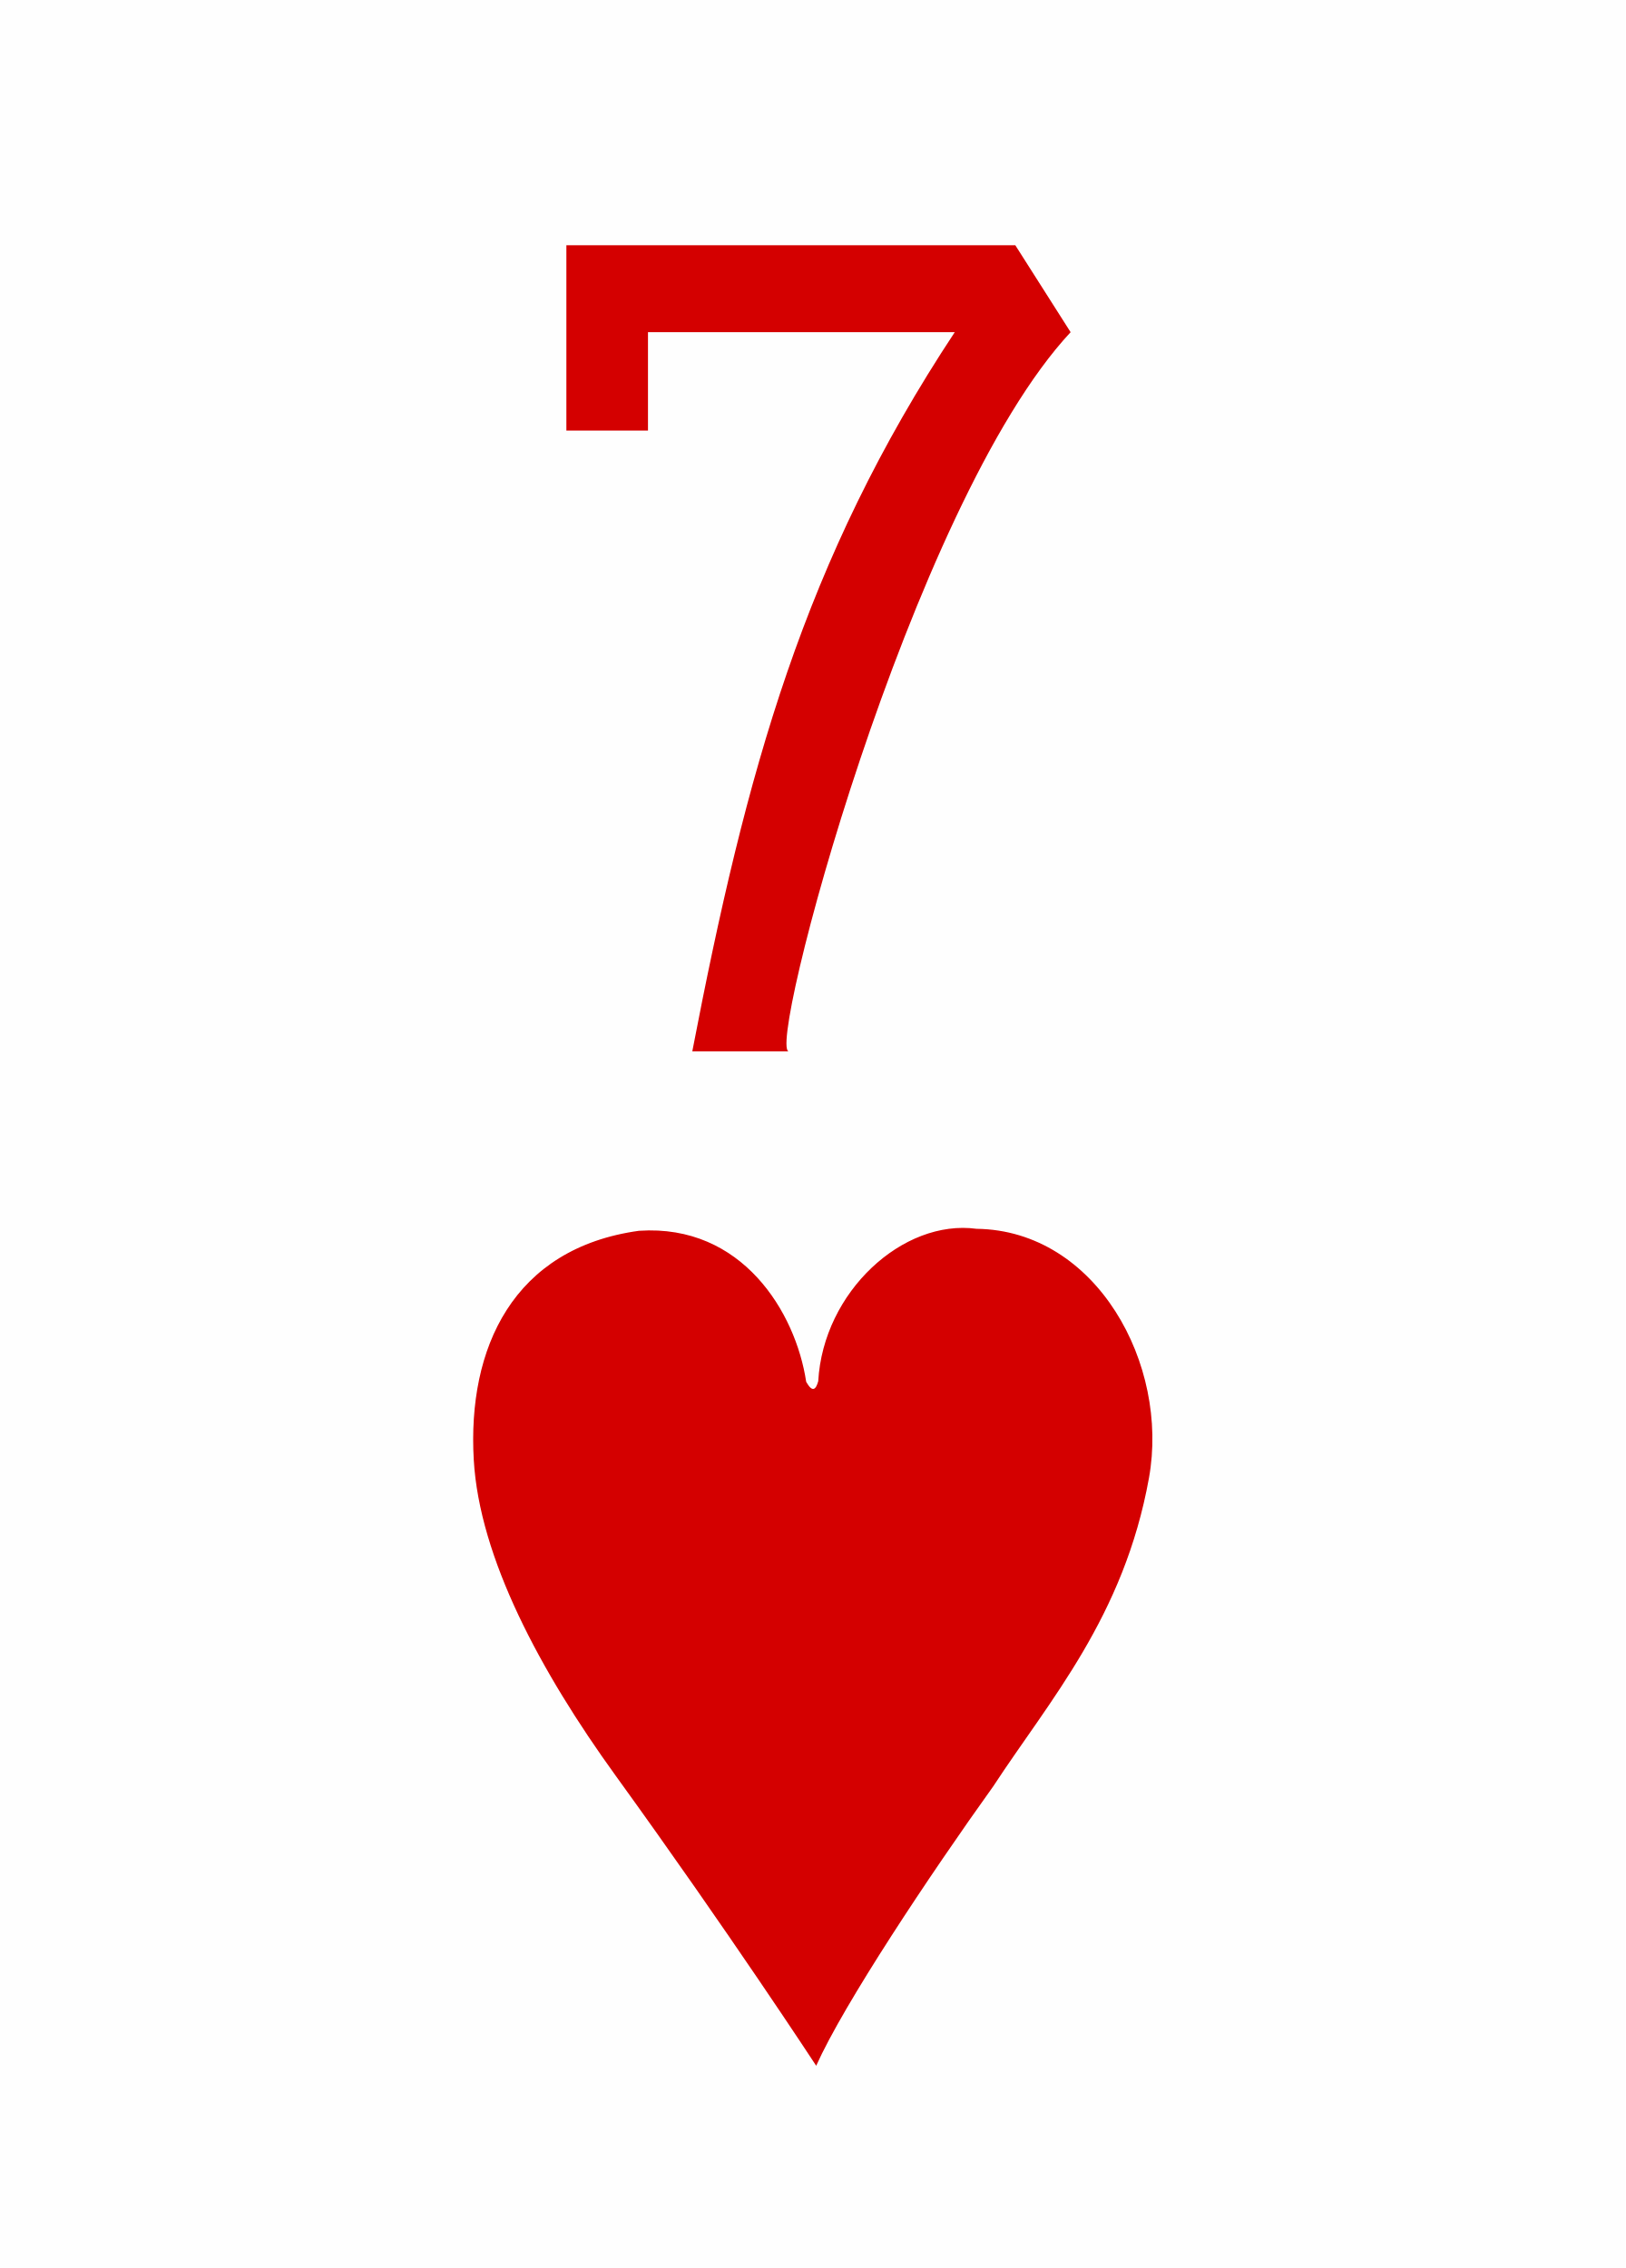
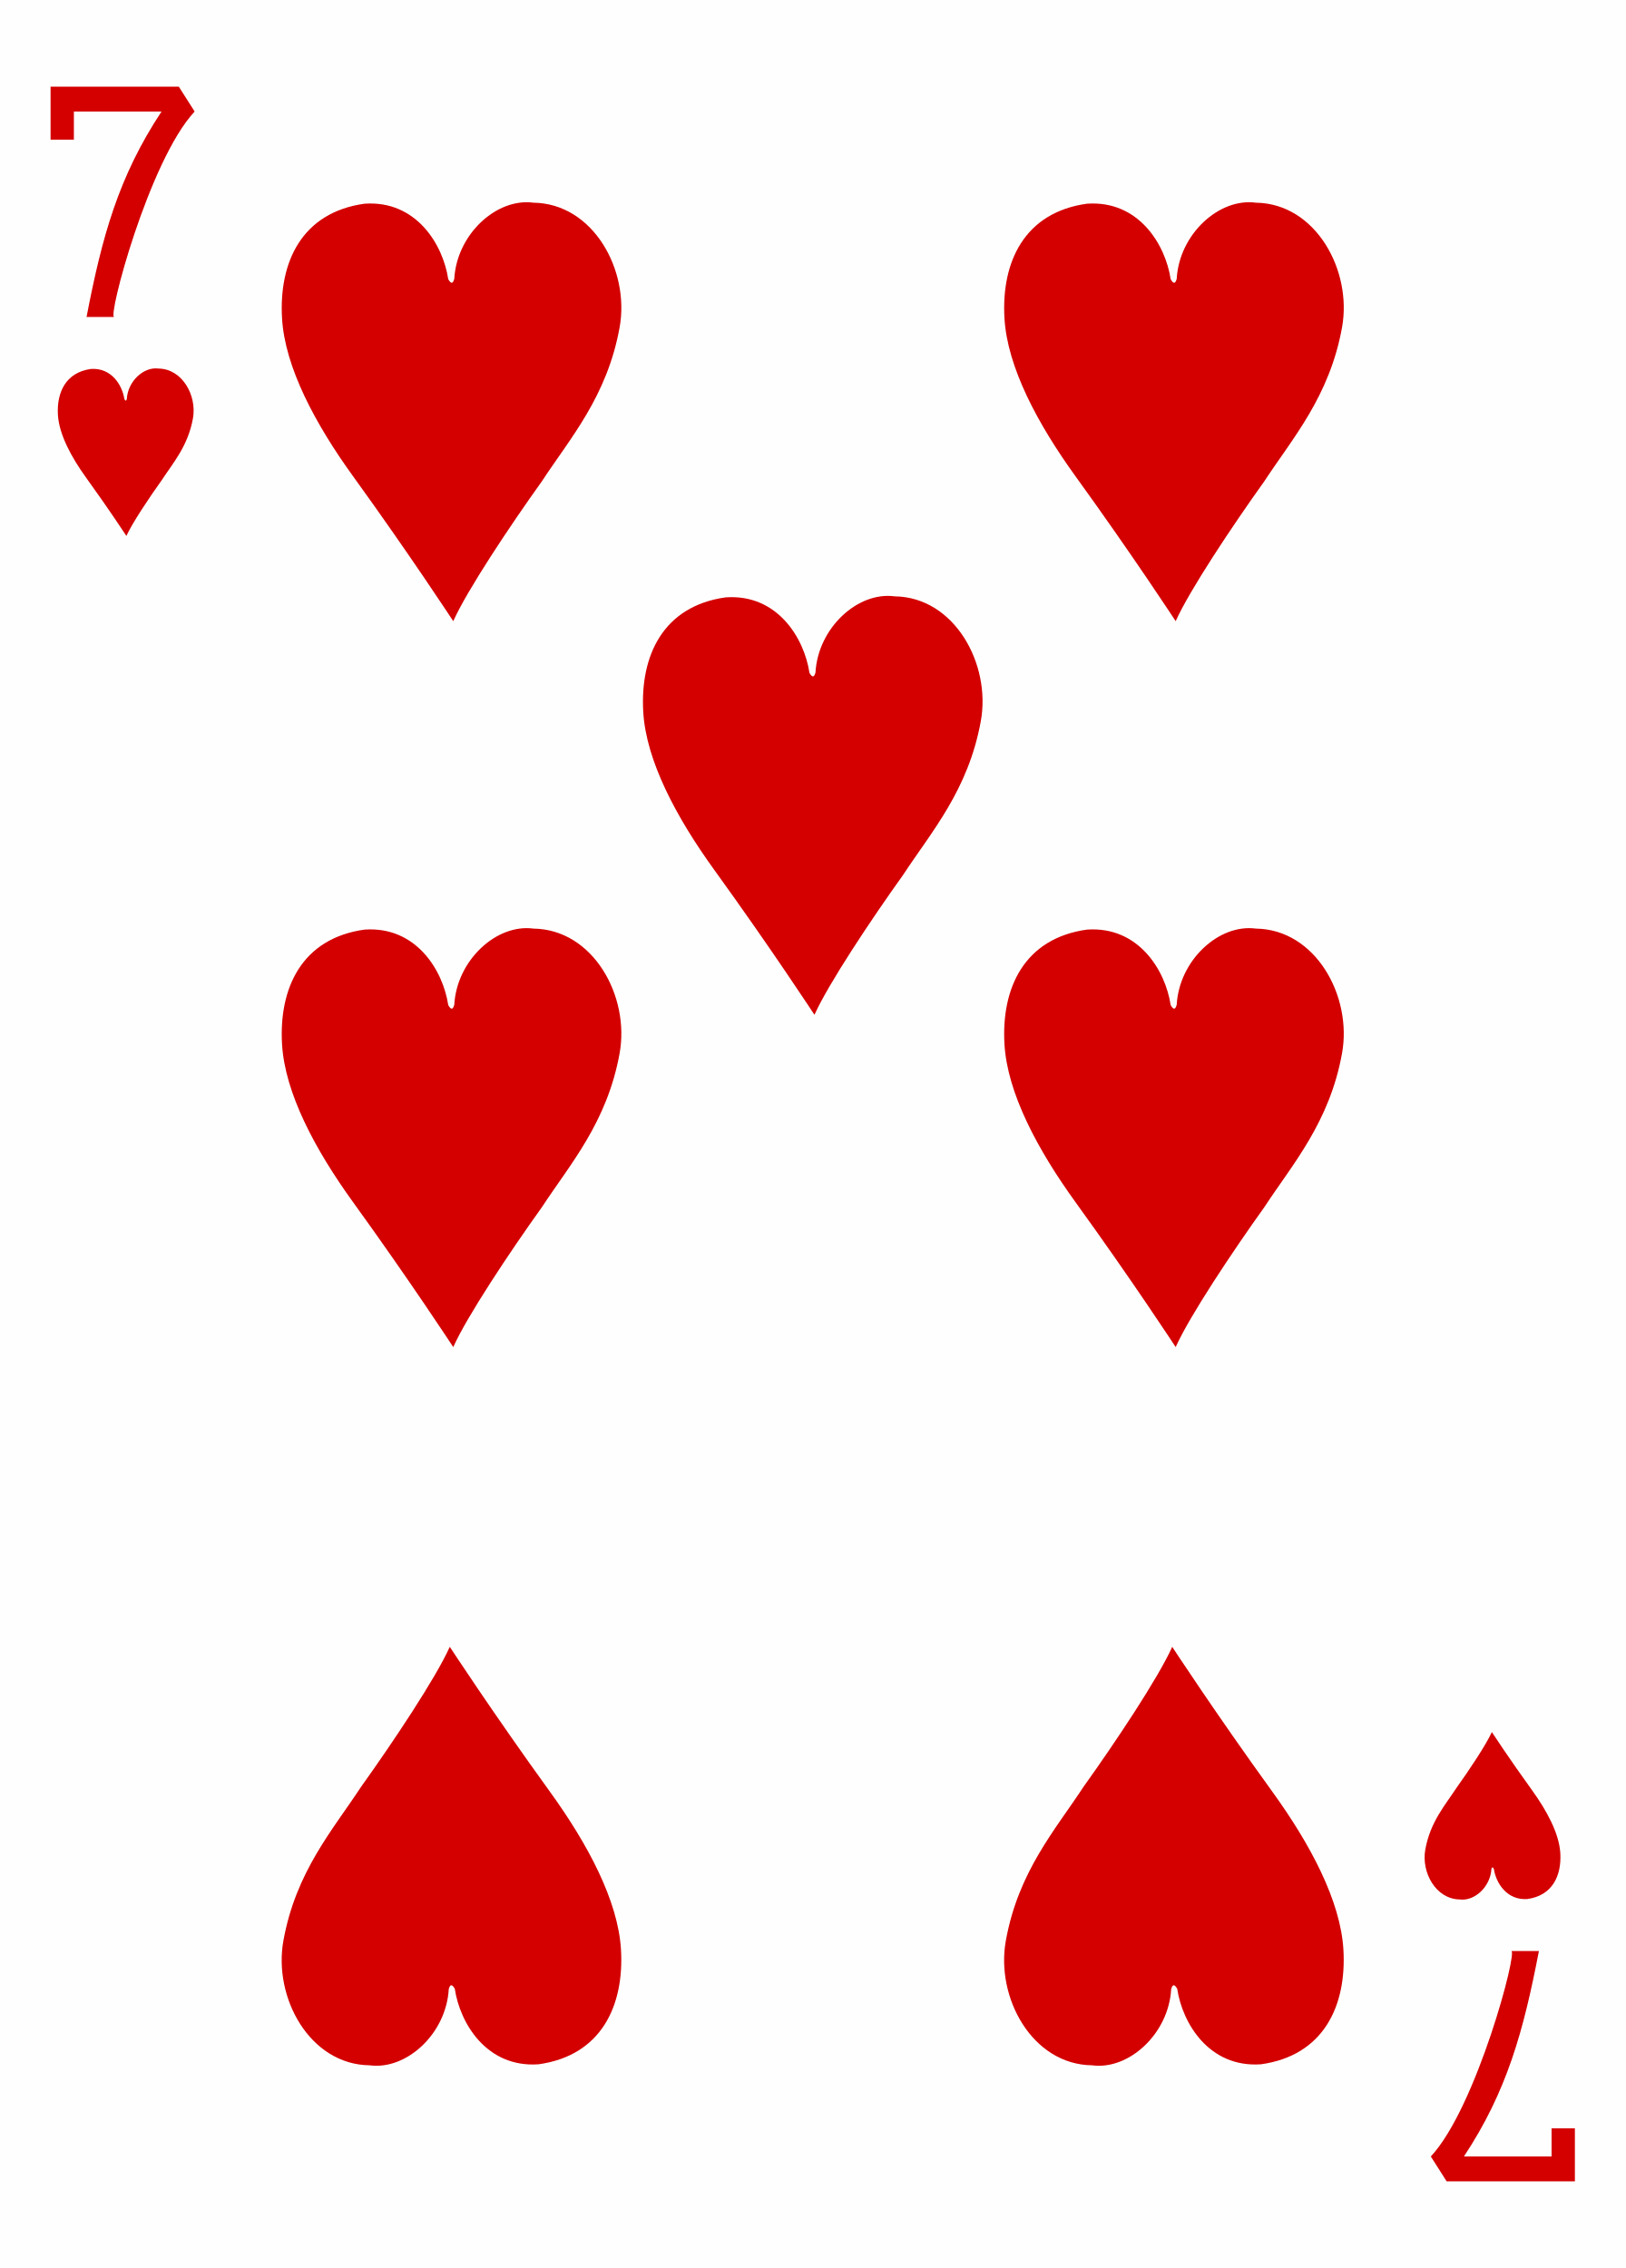
<svg xmlns="http://www.w3.org/2000/svg" xmlns:xlink="http://www.w3.org/1999/xlink" version="1.2" baseProfile="tiny" viewBox="0 0 225 314" width="225" height="314" fill="#d40000">
  <defs>
-     <style>.maxi-card { display: none; } @media (min-width: 75px) { .maxi-card { display: block; } .mini-card { display: none; } }</style>
    <path id="suit" d="M16.49.2c7.12-.476 10.832 5.638 11.557 10.455.432.766.668.55.834-.042.35-6.186 5.86-11.24 10.96-10.55 8.3.108 13.35 9.393 11.93 17.25-1.73 9.6-6.875 15.38-10.77 21.333C36.586 44.81 30.656 53.716 28.74 58c0 0-6.027-9.222-13.87-20.067-5.243-7.252-9.44-15.11-9.83-21.875-.447-7.73 2.71-14.66 11.45-15.86z" />
    <path id="numeral" d="M4.98 31.887C7.114 20.8 9.39 12.477 15.36 3.44H3.227v3.892H0V0h17.754l2.188 3.44c-6.34 6.797-12.146 28.77-11.12 28.446h-3.84z" />
  </defs>
  <rect width="100%" height="100%" fill="#fefefe" />
-   <g class="mini-card">
-     <use xlink:href="#numeral" transform="matrix(3.5 0 0 3.5 78.4 33.95)" />
-     <use xlink:href="#suit" transform="matrix(2 0 0 2 55.5 170)" />
-   </g>
-   <g class="maxi-card">
+   <g>
    <use xlink:href="#numeral" transform="translate(7 12)" />
    <use xlink:href="#suit" transform="matrix(.4 0 0 .4 6 51)" />
    <use xlink:href="#numeral" transform="matrix(-1 0 0 -1 218 302)" />
    <use xlink:href="#suit" transform="matrix(-.4 0 0 -.4 218 263)" />
    <use xlink:href="#suit" transform="translate(34 28)" />
    <use xlink:href="#suit" transform="translate(134 28)" />
    <use xlink:href="#suit" transform="translate(84 82.5)" />
    <use xlink:href="#suit" transform="translate(34 128.5)" />
    <use xlink:href="#suit" transform="translate(134 128.5)" />
    <use xlink:href="#suit" transform="matrix(-1 0 0 -1 91 286)" />
    <use xlink:href="#suit" transform="matrix(-1 0 0 -1 191 286)" />
  </g>
</svg>
